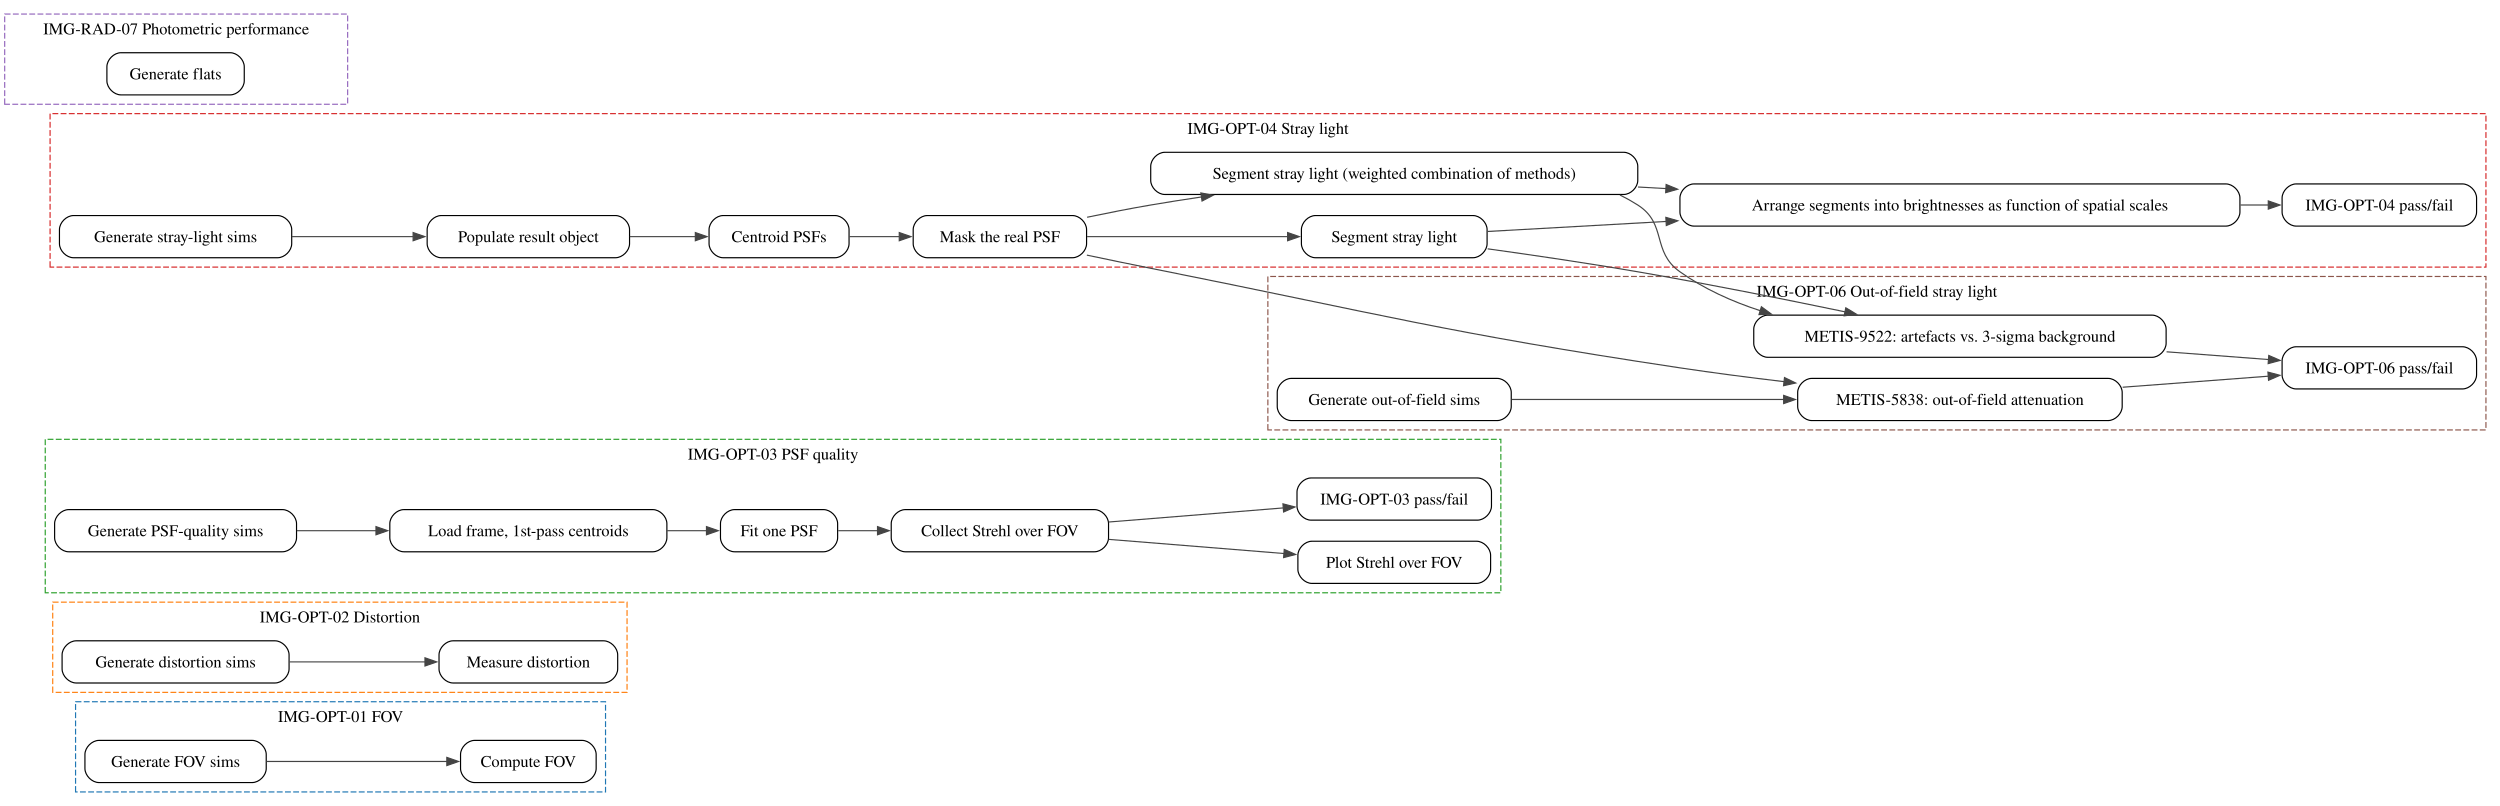
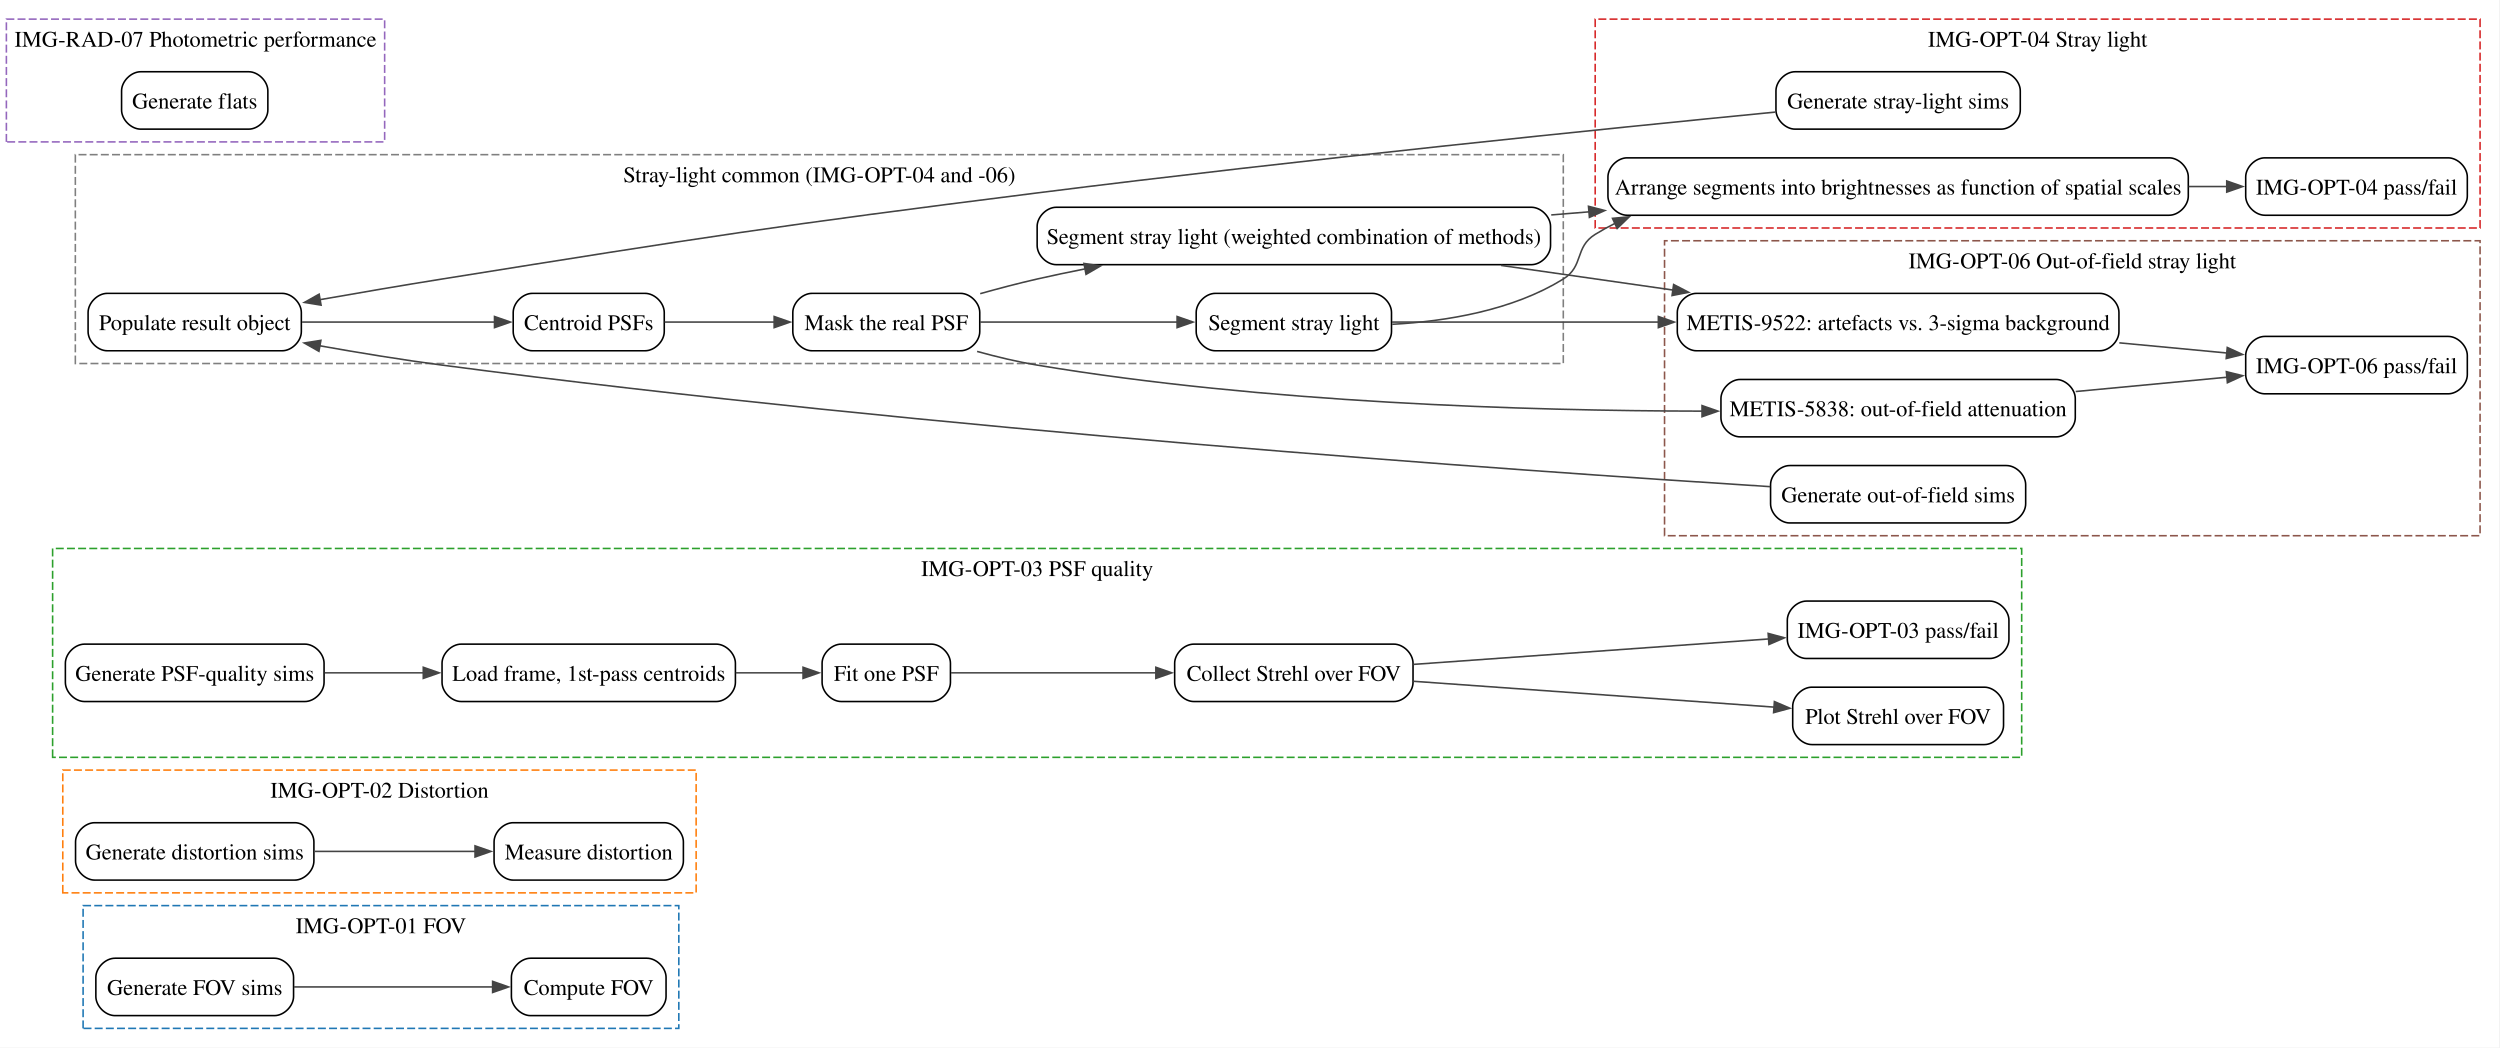
- <svg xmlns="http://www.w3.org/2000/svg" width="2134pt" height="688pt" viewBox="0.00 0.00 2134.00 688.00">
-   <g id="graph0" class="graph" transform="scale(1 1) rotate(0) translate(4 684)">
-     <polygon fill="white" stroke="none" points="-4,4 -4,-684 2130,-684 2130,4 -4,4" />
+ <svg xmlns="http://www.w3.org/2000/svg" width="1568pt" height="657pt" viewBox="0.00 0.00 1568.00 657.00">
+   <g id="graph0" class="graph" transform="scale(1 1) rotate(0) translate(4 653)">
+     <polygon fill="white" stroke="none" points="-4,4 -4,-653 1563.5,-653 1563.5,4 -4,4" />
    <g id="clust1" class="cluster">
-       <polygon fill="none" stroke="#1f77b4" stroke-dasharray="5,2" points="60.5,-8 60.5,-85 512.88,-85 512.88,-8 60.5,-8" />
-       <text xml:space="preserve" text-anchor="middle" x="286.69" y="-67.7" font-family="Times,serif" font-size="14.00">IMG-OPT-01 FOV</text>
+       <polygon fill="none" stroke="#1f77b4" stroke-dasharray="5,2" points="48.12,-8 48.12,-85 421.75,-85 421.75,-8 48.12,-8" />
+       <text xml:space="preserve" text-anchor="middle" x="234.94" y="-67.7" font-family="Times,serif" font-size="14.00">IMG-OPT-01 FOV</text>
    </g>
    <g id="clust2" class="cluster">
-       <polygon fill="none" stroke="#ff7f0e" stroke-dasharray="5,2" points="41,-93 41,-170 531.25,-170 531.25,-93 41,-93" />
-       <text xml:space="preserve" text-anchor="middle" x="286.12" y="-152.7" font-family="Times,serif" font-size="14.00">IMG-OPT-02 Distortion</text>
+       <polygon fill="none" stroke="#ff7f0e" stroke-dasharray="5,2" points="35.38,-93 35.38,-170 432.62,-170 432.62,-93 35.38,-93" />
+       <text xml:space="preserve" text-anchor="middle" x="234" y="-152.7" font-family="Times,serif" font-size="14.00">IMG-OPT-02 Distortion</text>
    </g>
    <g id="clust3" class="cluster">
-       <polygon fill="none" stroke="#2ca02c" stroke-dasharray="5,2" points="34.62,-178 34.62,-309 1277.12,-309 1277.12,-178 34.62,-178" />
-       <text xml:space="preserve" text-anchor="middle" x="655.88" y="-291.7" font-family="Times,serif" font-size="14.00">IMG-OPT-03 PSF quality</text>
+       <polygon fill="none" stroke="#2ca02c" stroke-dasharray="5,2" points="29,-178 29,-309 1264,-309 1264,-178 29,-178" />
+       <text xml:space="preserve" text-anchor="middle" x="646.5" y="-291.7" font-family="Times,serif" font-size="14.00">IMG-OPT-03 PSF quality</text>
    </g>
    <g id="clust4" class="cluster">
-       <polygon fill="none" stroke="#d62728" stroke-dasharray="5,2" points="38.75,-456 38.75,-587 2118,-587 2118,-456 38.75,-456" />
-       <text xml:space="preserve" text-anchor="middle" x="1078.38" y="-569.7" font-family="Times,serif" font-size="14.00">IMG-OPT-04 Stray light</text>
+       <polygon fill="none" stroke="#d62728" stroke-dasharray="5,2" points="996.5,-510 996.5,-641 1551.5,-641 1551.5,-510 996.5,-510" />
+       <text xml:space="preserve" text-anchor="middle" x="1274" y="-623.7" font-family="Times,serif" font-size="14.00">IMG-OPT-04 Stray light</text>
    </g>
    <g id="clust5" class="cluster">
-       <polygon fill="none" stroke="#8c564b" stroke-dasharray="5,2" points="1078.25,-317 1078.25,-448 2118,-448 2118,-317 1078.25,-317" />
-       <text xml:space="preserve" text-anchor="middle" x="1598.12" y="-430.7" font-family="Times,serif" font-size="14.00">IMG-OPT-06 Out-of-field stray light</text>
+       <polygon fill="none" stroke="#8c564b" stroke-dasharray="5,2" points="1040,-317 1040,-502 1551.5,-502 1551.5,-317 1040,-317" />
+       <text xml:space="preserve" text-anchor="middle" x="1295.75" y="-484.7" font-family="Times,serif" font-size="14.00">IMG-OPT-06 Out-of-field stray light</text>
    </g>
    <g id="clust6" class="cluster">
-       <polygon fill="none" stroke="#9467bd" stroke-dasharray="5,2" points="0,-595 0,-672 292.75,-672 292.75,-595 0,-595" />
-       <text xml:space="preserve" text-anchor="middle" x="146.38" y="-654.7" font-family="Times,serif" font-size="14.00">IMG-RAD-07 Photometric performance</text>
+       <polygon fill="none" stroke="#9467bd" stroke-dasharray="5,2" points="0,-564 0,-641 237.25,-641 237.25,-564 0,-564" />
+       <text xml:space="preserve" text-anchor="middle" x="118.62" y="-623.7" font-family="Times,serif" font-size="14.00">IMG-RAD-07 Photometric performance</text>
+     </g>
+     <g id="clust7" class="cluster">
+       <polygon fill="none" stroke="#7f7f7f" stroke-dasharray="5,2" points="43.25,-425 43.25,-556 976.5,-556 976.5,-425 43.25,-425" />
+       <text xml:space="preserve" text-anchor="middle" x="509.88" y="-538.7" font-family="Times,serif" font-size="14.00">Stray-light common (IMG-OPT-04 and -06)</text>
    </g>
    <g id="node1" class="node">
-       <path fill="white" stroke="black" d="M211.25,-52C211.25,-52 80.5,-52 80.5,-52 74.5,-52 68.5,-46 68.5,-40 68.5,-40 68.5,-28 68.5,-28 68.5,-22 74.5,-16 80.5,-16 80.5,-16 211.25,-16 211.25,-16 217.25,-16 223.25,-22 223.25,-28 223.25,-28 223.25,-40 223.25,-40 223.25,-46 217.25,-52 211.25,-52" />
-       <text xml:space="preserve" text-anchor="middle" x="145.88" y="-29.32" font-family="Times,serif" font-size="14.00">Generate FOV sims</text>
+       <path fill="white" stroke="black" d="M168.12,-52C168.12,-52 68.12,-52 68.12,-52 62.12,-52 56.12,-46 56.12,-40 56.12,-40 56.12,-28 56.12,-28 56.12,-22 62.12,-16 68.12,-16 68.12,-16 168.12,-16 168.12,-16 174.12,-16 180.12,-22 180.12,-28 180.12,-28 180.12,-40 180.12,-40 180.12,-46 174.12,-52 168.12,-52" />
+       <text xml:space="preserve" text-anchor="middle" x="118.12" y="-28.95" font-family="Times,serif" font-size="14.00">Generate FOV sims</text>
    </g>
    <g id="node2" class="node">
-       <path fill="white" stroke="black" d="M492.88,-52C492.88,-52 401.12,-52 401.12,-52 395.12,-52 389.12,-46 389.12,-40 389.12,-40 389.12,-28 389.12,-28 389.12,-22 395.12,-16 401.12,-16 401.12,-16 492.88,-16 492.88,-16 498.88,-16 504.88,-22 504.88,-28 504.88,-28 504.88,-40 504.88,-40 504.88,-46 498.88,-52 492.88,-52" />
-       <text xml:space="preserve" text-anchor="middle" x="447" y="-29.32" font-family="Times,serif" font-size="14.00">Compute FOV</text>
+       <path fill="white" stroke="black" d="M401.75,-52C401.75,-52 328.75,-52 328.75,-52 322.75,-52 316.75,-46 316.75,-40 316.75,-40 316.75,-28 316.75,-28 316.75,-22 322.75,-16 328.75,-16 328.75,-16 401.75,-16 401.75,-16 407.75,-16 413.75,-22 413.75,-28 413.75,-28 413.75,-40 413.75,-40 413.75,-46 407.75,-52 401.75,-52" />
+       <text xml:space="preserve" text-anchor="middle" x="365.25" y="-28.95" font-family="Times,serif" font-size="14.00">Compute FOV</text>
    </g>
    <g id="edge1" class="edge">
-       <path fill="none" stroke="#444444" d="M223.52,-34C271.07,-34 331.65,-34 377.58,-34" />
-       <polygon fill="#444444" stroke="#444444" points="377.41,-37.5 387.41,-34 377.41,-30.5 377.41,-37.5" />
+       <path fill="none" stroke="#444444" d="M180.35,-34C218.52,-34 267.38,-34 305.14,-34" />
+       <polygon fill="#444444" stroke="#444444" points="304.97,-37.5 314.97,-34 304.97,-30.5 304.97,-37.5" />
    </g>
    <g id="node3" class="node">
-       <path fill="white" stroke="black" d="M230.75,-137C230.75,-137 61,-137 61,-137 55,-137 49,-131 49,-125 49,-125 49,-113 49,-113 49,-107 55,-101 61,-101 61,-101 230.75,-101 230.75,-101 236.75,-101 242.75,-107 242.75,-113 242.75,-113 242.75,-125 242.75,-125 242.75,-131 236.75,-137 230.75,-137" />
-       <text xml:space="preserve" text-anchor="middle" x="145.88" y="-114.33" font-family="Times,serif" font-size="14.00">Generate distortion sims</text>
+       <path fill="white" stroke="black" d="M180.88,-137C180.88,-137 55.37,-137 55.37,-137 49.37,-137 43.38,-131 43.38,-125 43.38,-125 43.38,-113 43.38,-113 43.38,-107 49.38,-101 55.38,-101 55.38,-101 180.88,-101 180.88,-101 186.88,-101 192.88,-107 192.88,-113 192.88,-113 192.88,-125 192.88,-125 192.88,-131 186.88,-137 180.88,-137" />
+       <text xml:space="preserve" text-anchor="middle" x="118.12" y="-113.95" font-family="Times,serif" font-size="14.00">Generate distortion sims</text>
    </g>
    <g id="node4" class="node">
-       <path fill="white" stroke="black" d="M511.25,-137C511.25,-137 382.75,-137 382.75,-137 376.75,-137 370.75,-131 370.75,-125 370.75,-125 370.75,-113 370.75,-113 370.75,-107 376.75,-101 382.75,-101 382.75,-101 511.25,-101 511.25,-101 517.25,-101 523.25,-107 523.25,-113 523.25,-113 523.25,-125 523.25,-125 523.25,-131 517.25,-137 511.25,-137" />
-       <text xml:space="preserve" text-anchor="middle" x="447" y="-114.33" font-family="Times,serif" font-size="14.00">Measure distortion</text>
+       <path fill="white" stroke="black" d="M412.62,-137C412.62,-137 317.88,-137 317.88,-137 311.88,-137 305.88,-131 305.88,-125 305.88,-125 305.88,-113 305.88,-113 305.88,-107 311.88,-101 317.88,-101 317.88,-101 412.62,-101 412.62,-101 418.62,-101 424.62,-107 424.62,-113 424.62,-113 424.62,-125 424.62,-125 424.62,-131 418.62,-137 412.62,-137" />
+       <text xml:space="preserve" text-anchor="middle" x="365.25" y="-113.95" font-family="Times,serif" font-size="14.00">Measure distortion</text>
    </g>
    <g id="edge2" class="edge">
-       <path fill="none" stroke="#444444" d="M243.17,-119C280.47,-119 322.85,-119 359.2,-119" />
-       <polygon fill="#444444" stroke="#444444" points="358.76,-122.5 368.76,-119 358.76,-115.5 358.76,-122.5" />
+       <path fill="none" stroke="#444444" d="M193.34,-119C225.34,-119 262.58,-119 294.11,-119" />
+       <polygon fill="#444444" stroke="#444444" points="293.94,-122.5 303.94,-119 293.94,-115.5 293.94,-122.5" />
    </g>
    <g id="node5" class="node">
-       <path fill="white" stroke="black" d="M237.12,-249C237.12,-249 54.63,-249 54.63,-249 48.62,-249 42.62,-243 42.62,-237 42.62,-237 42.62,-225 42.62,-225 42.62,-219 48.62,-213 54.62,-213 54.62,-213 237.12,-213 237.12,-213 243.12,-213 249.12,-219 249.12,-225 249.12,-225 249.12,-237 249.12,-237 249.12,-243 243.12,-249 237.12,-249" />
-       <text xml:space="preserve" text-anchor="middle" x="145.88" y="-226.32" font-family="Times,serif" font-size="14.00">Generate PSF-quality sims</text>
+       <path fill="white" stroke="black" d="M187.25,-249C187.25,-249 49,-249 49,-249 43,-249 37,-243 37,-237 37,-237 37,-225 37,-225 37,-219 43,-213 49,-213 49,-213 187.25,-213 187.25,-213 193.25,-213 199.25,-219 199.25,-225 199.25,-225 199.25,-237 199.25,-237 199.25,-243 193.25,-249 187.25,-249" />
+       <text xml:space="preserve" text-anchor="middle" x="118.12" y="-225.95" font-family="Times,serif" font-size="14.00">Generate PSF-quality sims</text>
    </g>
    <g id="node6" class="node">
-       <path fill="white" stroke="black" d="M553.25,-249C553.25,-249 340.75,-249 340.75,-249 334.75,-249 328.75,-243 328.75,-237 328.75,-237 328.75,-225 328.75,-225 328.75,-219 334.75,-213 340.75,-213 340.75,-213 553.25,-213 553.25,-213 559.25,-213 565.25,-219 565.25,-225 565.25,-225 565.25,-237 565.25,-237 565.25,-243 559.25,-249 553.25,-249" />
-       <text xml:space="preserve" text-anchor="middle" x="447" y="-226.32" font-family="Times,serif" font-size="14.00">Load frame, 1st-pass centroids</text>
+       <path fill="white" stroke="black" d="M445.25,-249C445.25,-249 285.25,-249 285.25,-249 279.25,-249 273.25,-243 273.25,-237 273.25,-237 273.25,-225 273.25,-225 273.25,-219 279.25,-213 285.25,-213 285.25,-213 445.25,-213 445.25,-213 451.25,-213 457.25,-219 457.25,-225 457.25,-225 457.25,-237 457.25,-237 457.25,-243 451.25,-249 445.25,-249" />
+       <text xml:space="preserve" text-anchor="middle" x="365.25" y="-225.95" font-family="Times,serif" font-size="14.00">Load frame, 1st-pass centroids</text>
    </g>
    <g id="edge3" class="edge">
-       <path fill="none" stroke="#444444" d="M249.4,-231C271.17,-231 294.43,-231 317.04,-231" />
-       <polygon fill="#444444" stroke="#444444" points="316.93,-234.5 326.93,-231 316.93,-227.5 316.93,-234.5" />
+       <path fill="none" stroke="#444444" d="M199.73,-231C219.51,-231 240.95,-231 261.61,-231" />
+       <polygon fill="#444444" stroke="#444444" points="261.48,-234.5 271.48,-231 261.48,-227.5 261.48,-234.5" />
    </g>
    <g id="node7" class="node">
-       <path fill="white" stroke="black" d="M699,-249C699,-249 623,-249 623,-249 617,-249 611,-243 611,-237 611,-237 611,-225 611,-225 611,-219 617,-213 623,-213 623,-213 699,-213 699,-213 705,-213 711,-219 711,-225 711,-225 711,-237 711,-237 711,-243 705,-249 699,-249" />
-       <text xml:space="preserve" text-anchor="middle" x="661" y="-226.32" font-family="Times,serif" font-size="14.00">Fit one PSF</text>
+       <path fill="white" stroke="black" d="M580.12,-249C580.12,-249 523.62,-249 523.62,-249 517.62,-249 511.62,-243 511.62,-237 511.62,-237 511.62,-225 511.62,-225 511.62,-219 517.62,-213 523.62,-213 523.62,-213 580.12,-213 580.12,-213 586.12,-213 592.12,-219 592.12,-225 592.12,-225 592.12,-237 592.12,-237 592.12,-243 586.12,-249 580.12,-249" />
+       <text xml:space="preserve" text-anchor="middle" x="551.88" y="-225.95" font-family="Times,serif" font-size="14.00">Fit one PSF</text>
    </g>
    <g id="edge4" class="edge">
-       <path fill="none" stroke="#444444" d="M565.47,-231C577.12,-231 588.58,-231 599.28,-231" />
-       <polygon fill="#444444" stroke="#444444" points="599.05,-234.5 609.05,-231 599.05,-227.5 599.05,-234.5" />
+       <path fill="none" stroke="#444444" d="M457.48,-231C472.1,-231 486.75,-231 499.97,-231" />
+       <polygon fill="#444444" stroke="#444444" points="499.67,-234.5 509.67,-231 499.67,-227.5 499.67,-234.5" />
    </g>
    <g id="node8" class="node">
-       <path fill="white" stroke="black" d="M930.25,-249C930.25,-249 768.75,-249 768.75,-249 762.75,-249 756.75,-243 756.75,-237 756.75,-237 756.75,-225 756.75,-225 756.75,-219 762.75,-213 768.75,-213 768.75,-213 930.25,-213 930.25,-213 936.25,-213 942.25,-219 942.25,-225 942.25,-225 942.25,-237 942.25,-237 942.25,-243 936.25,-249 930.25,-249" />
-       <text xml:space="preserve" text-anchor="middle" x="849.5" y="-226.32" font-family="Times,serif" font-size="14.00">Collect Strehl over FOV</text>
+       <path fill="white" stroke="black" d="M870.25,-249C870.25,-249 744.75,-249 744.75,-249 738.75,-249 732.75,-243 732.75,-237 732.75,-237 732.75,-225 732.75,-225 732.75,-219 738.75,-213 744.75,-213 744.75,-213 870.25,-213 870.25,-213 876.25,-213 882.25,-219 882.25,-225 882.25,-225 882.25,-237 882.25,-237 882.25,-243 876.25,-249 870.25,-249" />
+       <text xml:space="preserve" text-anchor="middle" x="807.5" y="-225.95" font-family="Times,serif" font-size="14.00">Collect Strehl over FOV</text>
    </g>
    <g id="edge5" class="edge">
-       <path fill="none" stroke="#444444" d="M711.49,-231C722.04,-231 733.55,-231 745.28,-231" />
-       <polygon fill="#444444" stroke="#444444" points="745.05,-234.5 755.05,-231 745.05,-227.5 745.05,-234.5" />
+       <path fill="none" stroke="#444444" d="M592.5,-231C626.78,-231 677.52,-231 721,-231" />
+       <polygon fill="#444444" stroke="#444444" points="720.95,-234.5 730.95,-231 720.95,-227.5 720.95,-234.5" />
    </g>
    <g id="node9" class="node">
-       <path fill="white" stroke="black" d="M1256.38,-222C1256.38,-222 1115.88,-222 1115.88,-222 1109.88,-222 1103.88,-216 1103.88,-210 1103.88,-210 1103.88,-198 1103.88,-198 1103.88,-192 1109.88,-186 1115.88,-186 1115.88,-186 1256.38,-186 1256.38,-186 1262.38,-186 1268.38,-192 1268.38,-198 1268.38,-198 1268.38,-210 1268.38,-210 1268.38,-216 1262.38,-222 1256.38,-222" />
-       <text xml:space="preserve" text-anchor="middle" x="1186.12" y="-199.32" font-family="Times,serif" font-size="14.00">Plot Strehl over FOV</text>
+       <path fill="white" stroke="black" d="M1240.62,-222C1240.62,-222 1132.38,-222 1132.38,-222 1126.38,-222 1120.38,-216 1120.38,-210 1120.38,-210 1120.38,-198 1120.38,-198 1120.38,-192 1126.38,-186 1132.38,-186 1132.38,-186 1240.62,-186 1240.62,-186 1246.62,-186 1252.62,-192 1252.62,-198 1252.62,-198 1252.62,-210 1252.62,-210 1252.62,-216 1246.62,-222 1240.62,-222" />
+       <text xml:space="preserve" text-anchor="middle" x="1186.5" y="-198.95" font-family="Times,serif" font-size="14.00">Plot Strehl over FOV</text>
    </g>
    <g id="edge6" class="edge">
-       <path fill="none" stroke="#444444" d="M942.38,-223.59C988.94,-219.83 1045.36,-215.28 1092.09,-211.51" />
-       <polygon fill="#444444" stroke="#444444" points="1092.24,-215.01 1101.93,-210.71 1091.68,-208.03 1092.24,-215.01" />
+       <path fill="none" stroke="#444444" d="M882.53,-225.7C947.91,-221.02 1042.84,-214.22 1108.96,-209.48" />
+       <polygon fill="#444444" stroke="#444444" points="1108.9,-212.99 1118.63,-208.79 1108.4,-206.01 1108.9,-212.99" />
    </g>
    <g id="node10" class="node">
-       <path fill="white" stroke="black" d="M1257.12,-276C1257.12,-276 1115.12,-276 1115.12,-276 1109.12,-276 1103.12,-270 1103.12,-264 1103.12,-264 1103.12,-252 1103.12,-252 1103.12,-246 1109.12,-240 1115.12,-240 1115.12,-240 1257.12,-240 1257.12,-240 1263.12,-240 1269.12,-246 1269.12,-252 1269.12,-252 1269.12,-264 1269.12,-264 1269.12,-270 1263.12,-276 1257.12,-276" />
-       <text xml:space="preserve" text-anchor="middle" x="1186.12" y="-253.32" font-family="Times,serif" font-size="14.00">IMG-OPT-03 pass/fail</text>
+       <path fill="white" stroke="black" d="M1244,-276C1244,-276 1129,-276 1129,-276 1123,-276 1117,-270 1117,-264 1117,-264 1117,-252 1117,-252 1117,-246 1123,-240 1129,-240 1129,-240 1244,-240 1244,-240 1250,-240 1256,-246 1256,-252 1256,-252 1256,-264 1256,-264 1256,-270 1250,-276 1244,-276" />
+       <text xml:space="preserve" text-anchor="middle" x="1186.5" y="-252.95" font-family="Times,serif" font-size="14.00">IMG-OPT-03 pass/fail</text>
    </g>
    <g id="edge7" class="edge">
-       <path fill="none" stroke="#444444" d="M942.38,-238.41C988.76,-242.16 1044.93,-246.69 1091.55,-250.45" />
-       <polygon fill="#444444" stroke="#444444" points="1091.12,-253.93 1101.37,-251.24 1091.68,-246.95 1091.12,-253.93" />
+       <path fill="none" stroke="#444444" d="M882.53,-236.3C946.79,-240.9 1039.62,-247.55 1105.55,-252.27" />
+       <polygon fill="#444444" stroke="#444444" points="1104.98,-255.74 1115.21,-252.97 1105.48,-248.76 1104.98,-255.74" />
    </g>
    <g id="node11" class="node">
-       <path fill="white" stroke="black" d="M233,-500C233,-500 58.75,-500 58.75,-500 52.75,-500 46.75,-494 46.75,-488 46.75,-488 46.75,-476 46.75,-476 46.75,-470 52.75,-464 58.75,-464 58.75,-464 233,-464 233,-464 239,-464 245,-470 245,-476 245,-476 245,-488 245,-488 245,-494 239,-500 233,-500" />
-       <text xml:space="preserve" text-anchor="middle" x="145.88" y="-477.32" font-family="Times,serif" font-size="14.00">Generate stray-light sims</text>
+       <path fill="white" stroke="black" d="M1251.12,-608C1251.12,-608 1121.88,-608 1121.88,-608 1115.88,-608 1109.88,-602 1109.88,-596 1109.88,-596 1109.88,-584 1109.88,-584 1109.88,-578 1115.88,-572 1121.88,-572 1121.88,-572 1251.12,-572 1251.12,-572 1257.12,-572 1263.12,-578 1263.12,-584 1263.12,-584 1263.12,-596 1263.12,-596 1263.12,-602 1257.12,-608 1251.12,-608" />
+       <text xml:space="preserve" text-anchor="middle" x="1186.5" y="-584.95" font-family="Times,serif" font-size="14.00">Generate stray-light sims</text>
+     </g>
+     <g id="node19" class="node">
+       <path fill="white" stroke="black" d="M173,-469C173,-469 63.25,-469 63.25,-469 57.25,-469 51.25,-463 51.25,-457 51.25,-457 51.25,-445 51.25,-445 51.25,-439 57.25,-433 63.25,-433 63.25,-433 173,-433 173,-433 179,-433 185,-439 185,-445 185,-445 185,-457 185,-457 185,-463 179,-469 173,-469" />
+       <text xml:space="preserve" text-anchor="middle" x="118.12" y="-445.95" font-family="Times,serif" font-size="14.00">Populate result object</text>
+     </g>
+     <g id="edge16" class="edge">
+       <path fill="none" stroke="#444444" d="M1109.53,-582.71C1005.07,-572.48 811.31,-552.78 646.5,-532 480.2,-511.03 438.76,-504.46 273.25,-478 248.24,-474 221.01,-469.33 196.49,-465.02" />
+       <polygon fill="#444444" stroke="#444444" points="197.38,-461.62 186.92,-463.32 196.16,-468.51 197.38,-461.62" />
    </g>
    <g id="node12" class="node">
-       <path fill="white" stroke="black" d="M521.38,-500C521.38,-500 372.62,-500 372.62,-500 366.62,-500 360.62,-494 360.62,-488 360.62,-488 360.62,-476 360.62,-476 360.62,-470 366.62,-464 372.62,-464 372.62,-464 521.38,-464 521.38,-464 527.38,-464 533.38,-470 533.38,-476 533.38,-476 533.38,-488 533.38,-488 533.38,-494 527.38,-500 521.38,-500" />
-       <text xml:space="preserve" text-anchor="middle" x="447" y="-477.32" font-family="Times,serif" font-size="14.00">Populate result object</text>
+       <path fill="white" stroke="black" d="M1356.5,-554C1356.5,-554 1016.5,-554 1016.5,-554 1010.5,-554 1004.5,-548 1004.5,-542 1004.5,-542 1004.5,-530 1004.5,-530 1004.5,-524 1010.5,-518 1016.5,-518 1016.5,-518 1356.5,-518 1356.5,-518 1362.5,-518 1368.5,-524 1368.5,-530 1368.5,-530 1368.5,-542 1368.5,-542 1368.5,-548 1362.5,-554 1356.5,-554" />
+       <text xml:space="preserve" text-anchor="middle" x="1186.5" y="-530.95" font-family="Times,serif" font-size="14.00">Arrange segments into brightnesses as function of spatial scales</text>
+     </g>
+     <g id="node13" class="node">
+       <path fill="white" stroke="black" d="M1531.5,-554C1531.5,-554 1416.5,-554 1416.5,-554 1410.5,-554 1404.5,-548 1404.5,-542 1404.5,-542 1404.5,-530 1404.5,-530 1404.5,-524 1410.5,-518 1416.5,-518 1416.5,-518 1531.5,-518 1531.5,-518 1537.5,-518 1543.5,-524 1543.5,-530 1543.5,-530 1543.5,-542 1543.5,-542 1543.5,-548 1537.5,-554 1531.5,-554" />
+       <text xml:space="preserve" text-anchor="middle" x="1474" y="-530.95" font-family="Times,serif" font-size="14.00">IMG-OPT-04 pass/fail</text>
+     </g>
+     <g id="edge10" class="edge">
+       <path fill="none" stroke="#444444" d="M1368.72,-536C1376.92,-536 1384.94,-536 1392.66,-536" />
+       <polygon fill="#444444" stroke="#444444" points="1392.61,-539.5 1402.61,-536 1392.61,-532.5 1392.61,-539.5" />
+     </g>
+     <g id="node14" class="node">
+       <path fill="white" stroke="black" d="M1254.5,-361C1254.5,-361 1118.5,-361 1118.5,-361 1112.5,-361 1106.5,-355 1106.5,-349 1106.5,-349 1106.5,-337 1106.5,-337 1106.5,-331 1112.5,-325 1118.5,-325 1118.5,-325 1254.5,-325 1254.5,-325 1260.5,-325 1266.5,-331 1266.5,-337 1266.5,-337 1266.5,-349 1266.5,-349 1266.5,-355 1260.5,-361 1254.5,-361" />
+       <text xml:space="preserve" text-anchor="middle" x="1186.5" y="-337.95" font-family="Times,serif" font-size="14.00">Generate out-of-field sims</text>
+     </g>
+     <g id="edge17" class="edge">
+       <path fill="none" stroke="#444444" d="M1106.24,-347.77C947.63,-357.8 580.05,-383.58 273.25,-424 248.14,-427.31 220.88,-431.79 196.37,-436.15" />
+       <polygon fill="#444444" stroke="#444444" points="196.03,-432.65 186.81,-437.87 197.27,-439.54 196.03,-432.65" />
+     </g>
+     <g id="node15" class="node">
+       <path fill="white" stroke="black" d="M1285.62,-415C1285.62,-415 1087.38,-415 1087.38,-415 1081.38,-415 1075.38,-409 1075.38,-403 1075.38,-403 1075.38,-391 1075.38,-391 1075.38,-385 1081.38,-379 1087.38,-379 1087.38,-379 1285.62,-379 1285.62,-379 1291.62,-379 1297.62,-385 1297.62,-391 1297.62,-391 1297.62,-403 1297.62,-403 1297.62,-409 1291.62,-415 1285.62,-415" />
+       <text xml:space="preserve" text-anchor="middle" x="1186.5" y="-391.95" font-family="Times,serif" font-size="14.00">METIS-5838: out-of-field attenuation</text>
+     </g>
+     <g id="node17" class="node">
+       <path fill="white" stroke="black" d="M1531.5,-442C1531.5,-442 1416.5,-442 1416.5,-442 1410.5,-442 1404.5,-436 1404.5,-430 1404.5,-430 1404.5,-418 1404.5,-418 1404.5,-412 1410.5,-406 1416.5,-406 1416.5,-406 1531.5,-406 1531.5,-406 1537.5,-406 1543.5,-412 1543.5,-418 1543.5,-418 1543.5,-430 1543.5,-430 1543.5,-436 1537.5,-442 1531.5,-442" />
+       <text xml:space="preserve" text-anchor="middle" x="1474" y="-418.95" font-family="Times,serif" font-size="14.00">IMG-OPT-06 pass/fail</text>
+     </g>
+     <g id="edge14" class="edge">
+       <path fill="none" stroke="#444444" d="M1297.88,-407.44C1329.61,-410.44 1363.58,-413.65 1393.08,-416.44" />
+       <polygon fill="#444444" stroke="#444444" points="1392.36,-419.89 1402.65,-417.35 1393.02,-412.92 1392.36,-419.89" />
+     </g>
+     <g id="node16" class="node">
+       <path fill="white" stroke="black" d="M1313,-469C1313,-469 1060,-469 1060,-469 1054,-469 1048,-463 1048,-457 1048,-457 1048,-445 1048,-445 1048,-439 1054,-433 1060,-433 1060,-433 1313,-433 1313,-433 1319,-433 1325,-439 1325,-445 1325,-445 1325,-457 1325,-457 1325,-463 1319,-469 1313,-469" />
+       <text xml:space="preserve" text-anchor="middle" x="1186.5" y="-445.95" font-family="Times,serif" font-size="14.00">METIS-9522: artefacts vs. 3-sigma background</text>
+     </g>
+     <g id="edge15" class="edge">
+       <path fill="none" stroke="#444444" d="M1325.23,-437.97C1348.33,-435.79 1371.61,-433.59 1392.64,-431.6" />
+       <polygon fill="#444444" stroke="#444444" points="1392.94,-435.09 1402.56,-430.66 1392.28,-428.12 1392.94,-435.09" />
+     </g>
+     <g id="node18" class="node">
+       <path fill="white" stroke="black" d="M152,-608C152,-608 84.25,-608 84.25,-608 78.25,-608 72.25,-602 72.25,-596 72.25,-596 72.25,-584 72.25,-584 72.25,-578 78.25,-572 84.25,-572 84.25,-572 152,-572 152,-572 158,-572 164,-578 164,-584 164,-584 164,-596 164,-596 164,-602 158,-608 152,-608" />
+       <text xml:space="preserve" text-anchor="middle" x="118.12" y="-584.95" font-family="Times,serif" font-size="14.00">Generate flats</text>
+     </g>
+     <g id="node20" class="node">
+       <path fill="white" stroke="black" d="M400.62,-469C400.62,-469 329.88,-469 329.88,-469 323.88,-469 317.88,-463 317.88,-457 317.88,-457 317.88,-445 317.88,-445 317.88,-439 323.88,-433 329.88,-433 329.88,-433 400.62,-433 400.62,-433 406.62,-433 412.62,-439 412.62,-445 412.62,-445 412.62,-457 412.62,-457 412.62,-463 406.62,-469 400.62,-469" />
+       <text xml:space="preserve" text-anchor="middle" x="365.25" y="-445.95" font-family="Times,serif" font-size="14.00">Centroid PSFs</text>
+     </g>
+     <g id="edge18" class="edge">
+       <path fill="none" stroke="#444444" d="M185.46,-451C223.2,-451 270.03,-451 306.29,-451" />
+       <polygon fill="#444444" stroke="#444444" points="306.15,-454.5 316.15,-451 306.15,-447.5 306.15,-454.5" />
+     </g>
+     <g id="node21" class="node">
+       <path fill="white" stroke="black" d="M598.5,-469C598.5,-469 505.25,-469 505.25,-469 499.25,-469 493.25,-463 493.25,-457 493.25,-457 493.25,-445 493.25,-445 493.25,-439 499.25,-433 505.25,-433 505.25,-433 598.5,-433 598.5,-433 604.5,-433 610.5,-439 610.5,-445 610.5,-445 610.5,-457 610.5,-457 610.5,-463 604.5,-469 598.5,-469" />
+       <text xml:space="preserve" text-anchor="middle" x="551.88" y="-445.95" font-family="Times,serif" font-size="14.00">Mask the real PSF</text>
+     </g>
+     <g id="edge19" class="edge">
+       <path fill="none" stroke="#444444" d="M412.84,-451C433.67,-451 458.67,-451 481.63,-451" />
+       <polygon fill="#444444" stroke="#444444" points="481.55,-454.5 491.55,-451 481.55,-447.5 481.55,-454.5" />
+     </g>
+     <g id="edge11" class="edge">
+       <path fill="none" stroke="#444444" d="M608.83,-432.59C621.12,-429.19 634.15,-426.06 646.5,-424 788.31,-400.33 953.76,-395.33 1063.57,-395.13" />
+       <polygon fill="#444444" stroke="#444444" points="1063.51,-398.63 1073.51,-395.13 1063.51,-391.63 1063.51,-398.63" />
+     </g>
+     <g id="node22" class="node">
+       <path fill="white" stroke="black" d="M856.75,-469C856.75,-469 758.25,-469 758.25,-469 752.25,-469 746.25,-463 746.25,-457 746.25,-457 746.25,-445 746.25,-445 746.25,-439 752.25,-433 758.25,-433 758.25,-433 856.75,-433 856.75,-433 862.75,-433 868.75,-439 868.75,-445 868.75,-445 868.75,-457 868.75,-457 868.75,-463 862.75,-469 856.75,-469" />
+       <text xml:space="preserve" text-anchor="middle" x="807.5" y="-445.95" font-family="Times,serif" font-size="14.00">Segment stray light</text>
+     </g>
+     <g id="edge20" class="edge">
+       <path fill="none" stroke="#444444" d="M610.74,-451C647.47,-451 695.28,-451 734.46,-451" />
+       <polygon fill="#444444" stroke="#444444" points="734.27,-454.5 744.27,-451 734.27,-447.5 734.27,-454.5" />
+     </g>
+     <g id="node23" class="node">
+       <path fill="white" stroke="black" d="M956.5,-523C956.5,-523 658.5,-523 658.5,-523 652.5,-523 646.5,-517 646.5,-511 646.5,-511 646.5,-499 646.5,-499 646.5,-493 652.5,-487 658.5,-487 658.5,-487 956.5,-487 956.5,-487 962.5,-487 968.5,-493 968.5,-499 968.5,-499 968.5,-511 968.5,-511 968.5,-517 962.5,-523 956.5,-523" />
+       <text xml:space="preserve" text-anchor="middle" x="807.5" y="-499.95" font-family="Times,serif" font-size="14.00">Segment stray light (weighted combination of methods)</text>
+     </g>
+     <g id="edge21" class="edge">
+       <path fill="none" stroke="#444444" d="M610.79,-468.81C622.55,-472.11 634.87,-475.35 646.5,-478 656.28,-480.23 666.44,-482.36 676.68,-484.38" />
+       <polygon fill="#444444" stroke="#444444" points="675.84,-487.78 686.32,-486.23 677.16,-480.91 675.84,-487.78" />
    </g>
    <g id="edge8" class="edge">
-       <path fill="none" stroke="#444444" d="M245.23,-482C278.58,-482 315.8,-482 349.04,-482" />
-       <polygon fill="#444444" stroke="#444444" points="348.64,-485.5 358.64,-482 348.64,-478.5 348.64,-485.5" />
-     </g>
-     <g id="node15" class="node">
-       <path fill="white" stroke="black" d="M708.75,-500C708.75,-500 613.25,-500 613.25,-500 607.25,-500 601.25,-494 601.25,-488 601.25,-488 601.25,-476 601.25,-476 601.25,-470 607.25,-464 613.25,-464 613.25,-464 708.75,-464 708.75,-464 714.75,-464 720.75,-470 720.75,-476 720.75,-476 720.75,-488 720.75,-488 720.75,-494 714.75,-500 708.75,-500" />
-       <text xml:space="preserve" text-anchor="middle" x="661" y="-477.32" font-family="Times,serif" font-size="14.00">Centroid PSFs</text>
+       <path fill="none" stroke="#444444" d="M869.19,-449.6C903.02,-451.43 944.61,-458.23 976.5,-478 989.5,-486.06 983.49,-497.95 996.5,-506 1000.55,-508.51 1004.74,-510.83 1009.05,-512.97" />
+       <polygon fill="#444444" stroke="#444444" points="1007.35,-516.05 1017.9,-517.04 1010.27,-509.69 1007.35,-516.05" />
    </g>
    <g id="edge12" class="edge">
-       <path fill="none" stroke="#444444" d="M533.62,-482C552.28,-482 571.81,-482 589.79,-482" />
-       <polygon fill="#444444" stroke="#444444" points="589.54,-485.5 599.54,-482 589.54,-478.5 589.54,-485.5" />
-     </g>
-     <g id="node13" class="node">
-       <path fill="white" stroke="black" d="M1896,-527C1896,-527 1442,-527 1442,-527 1436,-527 1430,-521 1430,-515 1430,-515 1430,-503 1430,-503 1430,-497 1436,-491 1442,-491 1442,-491 1896,-491 1896,-491 1902,-491 1908,-497 1908,-503 1908,-503 1908,-515 1908,-515 1908,-521 1902,-527 1896,-527" />
-       <text xml:space="preserve" text-anchor="middle" x="1669" y="-504.32" font-family="Times,serif" font-size="14.00">Arrange segments into brightnesses as function of spatial scales</text>
-     </g>
-     <g id="node14" class="node">
-       <path fill="white" stroke="black" d="M2098,-527C2098,-527 1956,-527 1956,-527 1950,-527 1944,-521 1944,-515 1944,-515 1944,-503 1944,-503 1944,-497 1950,-491 1956,-491 1956,-491 2098,-491 2098,-491 2104,-491 2110,-497 2110,-503 2110,-503 2110,-515 2110,-515 2110,-521 2104,-527 2098,-527" />
-       <text xml:space="preserve" text-anchor="middle" x="2027" y="-504.32" font-family="Times,serif" font-size="14.00">IMG-OPT-04 pass/fail</text>
-     </g>
-     <g id="edge11" class="edge">
-       <path fill="none" stroke="#444444" d="M1908.45,-509C1916.6,-509 1924.57,-509 1932.26,-509" />
-       <polygon fill="#444444" stroke="#444444" points="1932.21,-512.5 1942.21,-509 1932.21,-505.5 1932.21,-512.5" />
-     </g>
-     <g id="node18" class="node">
-       <path fill="white" stroke="black" d="M911.5,-500C911.5,-500 787.5,-500 787.5,-500 781.5,-500 775.5,-494 775.5,-488 775.5,-488 775.5,-476 775.5,-476 775.5,-470 781.5,-464 787.5,-464 787.5,-464 911.5,-464 911.5,-464 917.5,-464 923.5,-470 923.5,-476 923.5,-476 923.5,-488 923.5,-488 923.5,-494 917.5,-500 911.5,-500" />
-       <text xml:space="preserve" text-anchor="middle" x="849.5" y="-477.32" font-family="Times,serif" font-size="14.00">Mask the real PSF</text>
-     </g>
-     <g id="edge15" class="edge">
-       <path fill="none" stroke="#444444" d="M721.01,-482C734.57,-482 749.25,-482 763.65,-482" />
-       <polygon fill="#444444" stroke="#444444" points="763.61,-485.5 773.61,-482 763.61,-478.5 763.61,-485.5" />
-     </g>
-     <g id="node16" class="node">
-       <path fill="white" stroke="black" d="M1253.38,-500C1253.38,-500 1118.88,-500 1118.88,-500 1112.88,-500 1106.88,-494 1106.88,-488 1106.88,-488 1106.88,-476 1106.88,-476 1106.88,-470 1112.88,-464 1118.88,-464 1118.88,-464 1253.38,-464 1253.38,-464 1259.38,-464 1265.38,-470 1265.38,-476 1265.38,-476 1265.38,-488 1265.38,-488 1265.38,-494 1259.38,-500 1253.38,-500" />
-       <text xml:space="preserve" text-anchor="middle" x="1186.12" y="-477.32" font-family="Times,serif" font-size="14.00">Segment stray light</text>
+       <path fill="none" stroke="#444444" d="M869.07,-451C914.24,-451 977.97,-451 1036.4,-451" />
+       <polygon fill="#444444" stroke="#444444" points="1036.12,-454.5 1046.12,-451 1036.12,-447.5 1036.12,-454.5" />
    </g>
    <g id="edge9" class="edge">
-       <path fill="none" stroke="#444444" d="M1265.72,-486.41C1308.01,-488.79 1362.77,-491.86 1418.19,-494.97" />
-       <polygon fill="#444444" stroke="#444444" points="1417.96,-498.47 1428.14,-495.53 1418.36,-491.48 1417.96,-498.47" />
-     </g>
-     <g id="node21" class="node">
-       <path fill="white" stroke="black" d="M1833,-415C1833,-415 1505,-415 1505,-415 1499,-415 1493,-409 1493,-403 1493,-403 1493,-391 1493,-391 1493,-385 1499,-379 1505,-379 1505,-379 1833,-379 1833,-379 1839,-379 1845,-385 1845,-391 1845,-391 1845,-403 1845,-403 1845,-409 1839,-415 1833,-415" />
-       <text xml:space="preserve" text-anchor="middle" x="1669" y="-392.32" font-family="Times,serif" font-size="14.00">METIS-9522: artefacts vs. 3-sigma background</text>
-     </g>
-     <g id="edge18" class="edge">
-       <path fill="none" stroke="#444444" d="M1265.87,-471.6C1304.55,-466.23 1351.8,-459.29 1394,-452 1453.03,-441.8 1518.86,-428.65 1571.19,-417.76" />
-       <polygon fill="#444444" stroke="#444444" points="1571.59,-421.25 1580.66,-415.78 1570.16,-414.4 1571.59,-421.25" />
-     </g>
-     <g id="node17" class="node">
-       <path fill="white" stroke="black" d="M1382,-554C1382,-554 990.25,-554 990.25,-554 984.25,-554 978.25,-548 978.25,-542 978.25,-542 978.25,-530 978.25,-530 978.25,-524 984.25,-518 990.25,-518 990.25,-518 1382,-518 1382,-518 1388,-518 1394,-524 1394,-530 1394,-530 1394,-542 1394,-542 1394,-548 1388,-554 1382,-554" />
-       <text xml:space="preserve" text-anchor="middle" x="1186.12" y="-531.33" font-family="Times,serif" font-size="14.00">Segment stray light (weighted combination of methods)</text>
-     </g>
-     <g id="edge10" class="edge">
-       <path fill="none" stroke="#444444" d="M1394.2,-524.37C1402.15,-523.93 1410.16,-523.48 1418.17,-523.03" />
-       <polygon fill="#444444" stroke="#444444" points="1418.21,-526.53 1428,-522.48 1417.82,-519.54 1418.21,-526.53" />
-     </g>
-     <g id="edge19" class="edge">
-       <path fill="none" stroke="#444444" d="M1378.8,-517.53C1384.04,-514.96 1389.12,-512.12 1394,-509 1419.25,-492.87 1405.57,-469.34 1430,-452 1450.48,-437.46 1474.23,-426.7 1498.63,-418.76" />
-       <polygon fill="#444444" stroke="#444444" points="1499.53,-422.15 1508.06,-415.86 1497.47,-415.46 1499.53,-422.15" />
+       <path fill="none" stroke="#444444" d="M968.93,-518.19C976.83,-518.84 984.8,-519.5 992.77,-520.15" />
+       <polygon fill="#444444" stroke="#444444" points="992.29,-523.62 1002.55,-520.96 992.87,-516.65 992.29,-523.62" />
    </g>
    <g id="edge13" class="edge">
-       <path fill="none" stroke="#444444" d="M923.93,-482C974.41,-482 1041.73,-482 1095.38,-482" />
-       <polygon fill="#444444" stroke="#444444" points="1095.1,-485.5 1105.1,-482 1095.1,-478.5 1095.1,-485.5" />
-     </g>
-     <g id="edge14" class="edge">
-       <path fill="none" stroke="#444444" d="M923.94,-498.55C941.67,-502.26 960.6,-505.99 978.25,-509 992.33,-511.4 1006.99,-513.71 1021.7,-515.89" />
-       <polygon fill="#444444" stroke="#444444" points="1021.06,-519.33 1031.46,-517.31 1022.07,-512.4 1021.06,-519.33" />
-     </g>
-     <g id="node20" class="node">
-       <path fill="white" stroke="black" d="M1795.5,-361C1795.5,-361 1542.5,-361 1542.5,-361 1536.5,-361 1530.5,-355 1530.5,-349 1530.5,-349 1530.5,-337 1530.5,-337 1530.5,-331 1536.5,-325 1542.5,-325 1542.5,-325 1795.5,-325 1795.5,-325 1801.5,-325 1807.5,-331 1807.5,-337 1807.5,-337 1807.5,-349 1807.5,-349 1807.5,-355 1801.5,-361 1795.5,-361" />
-       <text xml:space="preserve" text-anchor="middle" x="1669" y="-338.32" font-family="Times,serif" font-size="14.00">METIS-5838: out-of-field attenuation</text>
-     </g>
-     <g id="edge17" class="edge">
-       <path fill="none" stroke="#444444" d="M923.74,-466.23C941.56,-462.47 960.58,-458.53 978.25,-455 1178.59,-414.99 1227.98,-400.42 1430,-370 1458.71,-365.68 1489.47,-361.7 1519.02,-358.21" />
-       <polygon fill="#444444" stroke="#444444" points="1519.25,-361.71 1528.78,-357.07 1518.44,-354.75 1519.25,-361.71" />
-     </g>
-     <g id="node19" class="node">
-       <path fill="white" stroke="black" d="M1274,-361C1274,-361 1098.25,-361 1098.25,-361 1092.25,-361 1086.25,-355 1086.25,-349 1086.25,-349 1086.25,-337 1086.25,-337 1086.25,-331 1092.25,-325 1098.25,-325 1098.25,-325 1274,-325 1274,-325 1280,-325 1286,-331 1286,-337 1286,-337 1286,-349 1286,-349 1286,-355 1280,-361 1274,-361" />
-       <text xml:space="preserve" text-anchor="middle" x="1186.12" y="-338.32" font-family="Times,serif" font-size="14.00">Generate out-of-field sims</text>
-     </g>
-     <g id="edge16" class="edge">
-       <path fill="none" stroke="#444444" d="M1286.47,-343C1353.58,-343 1443.37,-343 1518.99,-343" />
-       <polygon fill="#444444" stroke="#444444" points="1518.53,-346.5 1528.53,-343 1518.53,-339.5 1518.53,-346.5" />
-     </g>
-     <g id="node22" class="node">
-       <path fill="white" stroke="black" d="M2098,-388C2098,-388 1956,-388 1956,-388 1950,-388 1944,-382 1944,-376 1944,-376 1944,-364 1944,-364 1944,-358 1950,-352 1956,-352 1956,-352 2098,-352 2098,-352 2104,-352 2110,-358 2110,-364 2110,-364 2110,-376 2110,-376 2110,-382 2104,-388 2098,-388" />
-       <text xml:space="preserve" text-anchor="middle" x="2027" y="-365.32" font-family="Times,serif" font-size="14.00">IMG-OPT-06 pass/fail</text>
-     </g>
-     <g id="edge20" class="edge">
-       <path fill="none" stroke="#444444" d="M1807.89,-353.46C1849.63,-356.62 1894.47,-360.02 1932.58,-362.91" />
-       <polygon fill="#444444" stroke="#444444" points="1931.91,-366.37 1942.14,-363.64 1932.44,-359.39 1931.91,-366.37" />
-     </g>
-     <g id="edge21" class="edge">
-       <path fill="none" stroke="#444444" d="M1845.39,-383.7C1875.49,-381.41 1905.69,-379.12 1932.55,-377.09" />
-       <polygon fill="#444444" stroke="#444444" points="1932.63,-380.59 1942.33,-376.35 1932.1,-373.61 1932.63,-380.59" />
-     </g>
-     <g id="node23" class="node">
-       <path fill="white" stroke="black" d="M192.5,-639C192.5,-639 99.25,-639 99.25,-639 93.25,-639 87.25,-633 87.25,-627 87.25,-627 87.25,-615 87.25,-615 87.25,-609 93.25,-603 99.25,-603 99.25,-603 192.5,-603 192.5,-603 198.5,-603 204.5,-609 204.5,-615 204.5,-615 204.5,-627 204.5,-627 204.5,-633 198.5,-639 192.5,-639" />
-       <text xml:space="preserve" text-anchor="middle" x="145.88" y="-616.33" font-family="Times,serif" font-size="14.00">Generate flats</text>
+       <path fill="none" stroke="#444444" d="M937.45,-486.53C972.18,-481.56 1009.92,-476.15 1045.23,-471.09" />
+       <polygon fill="#444444" stroke="#444444" points="1045.7,-474.56 1055.11,-469.68 1044.71,-467.63 1045.7,-474.56" />
    </g>
  </g>
</svg>
